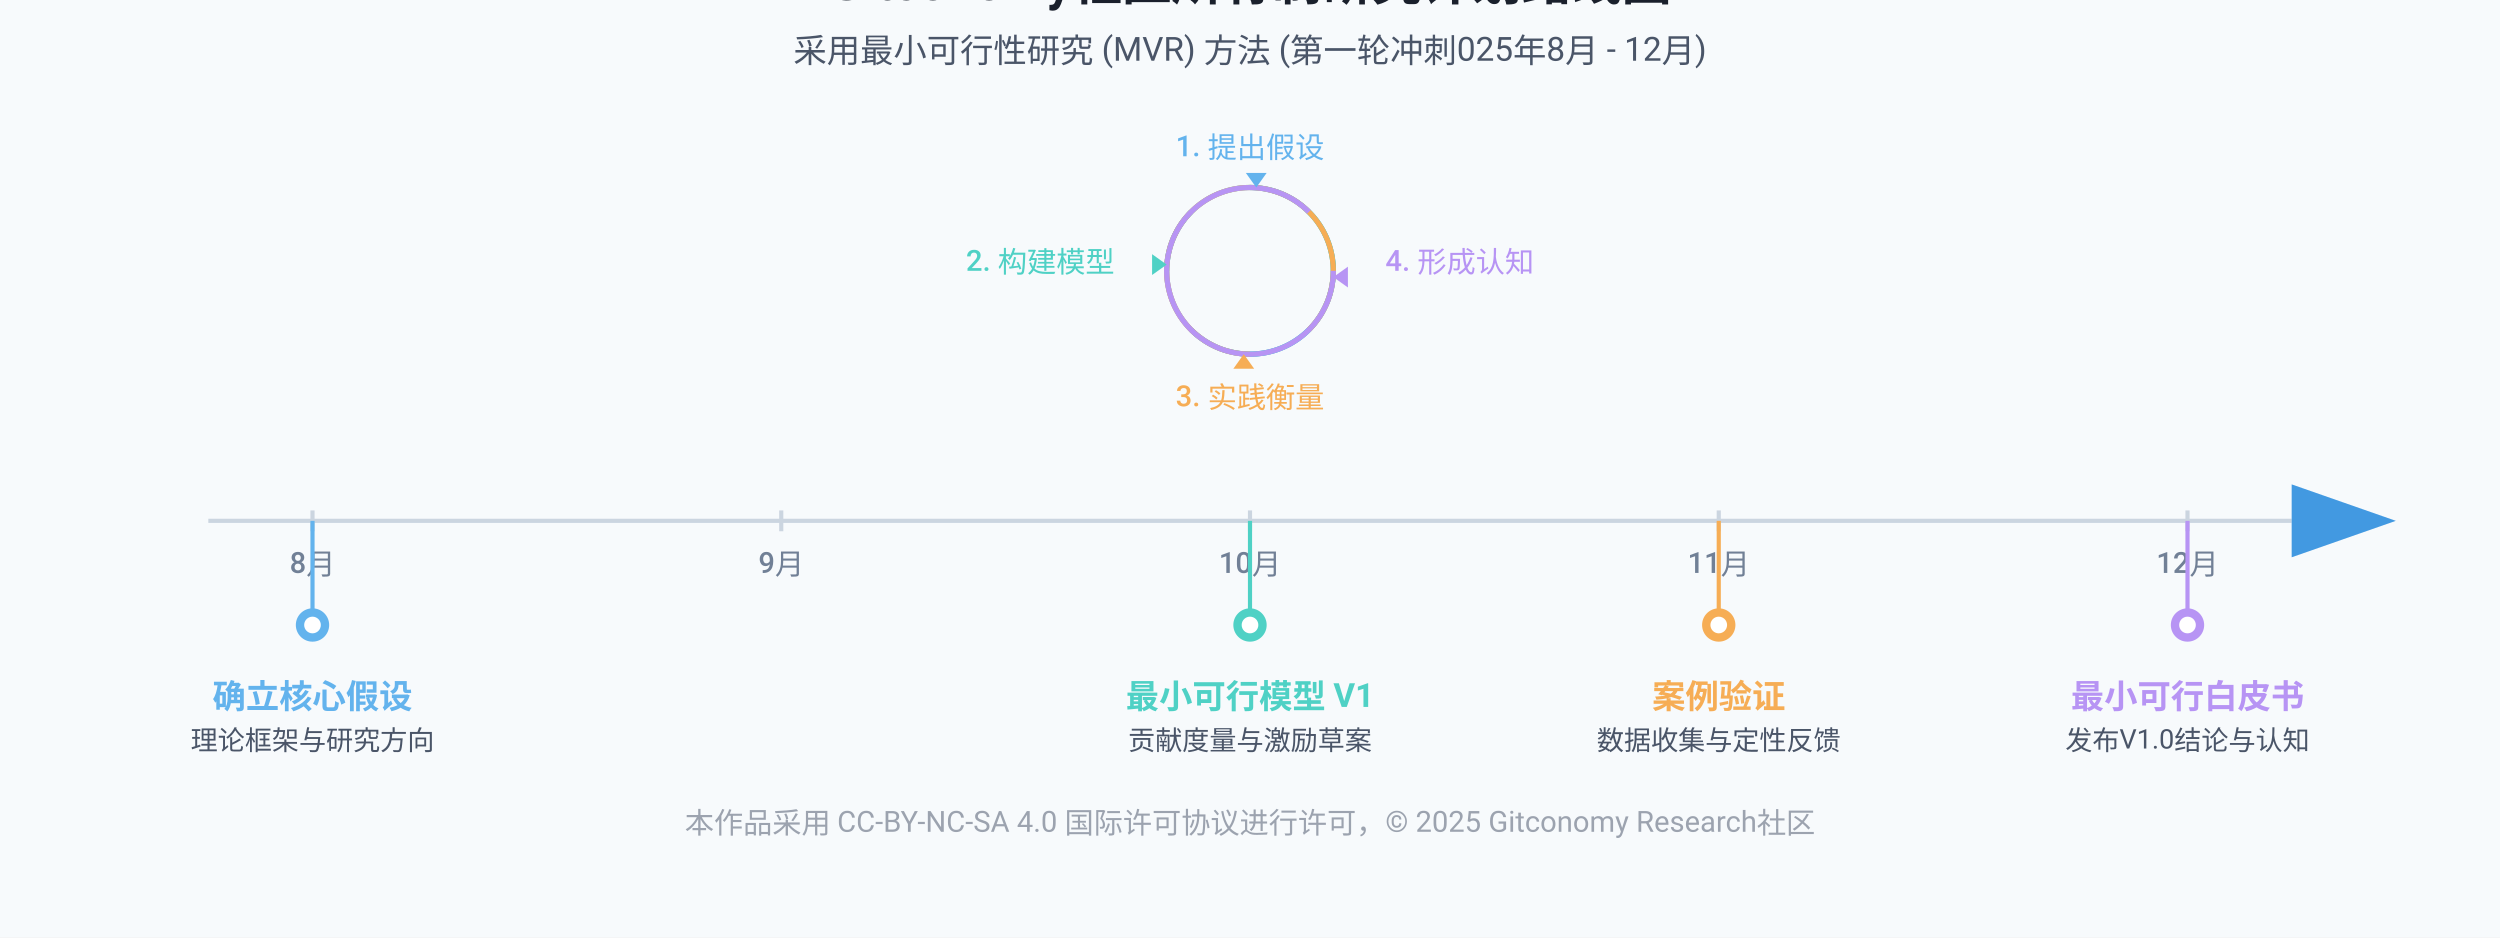
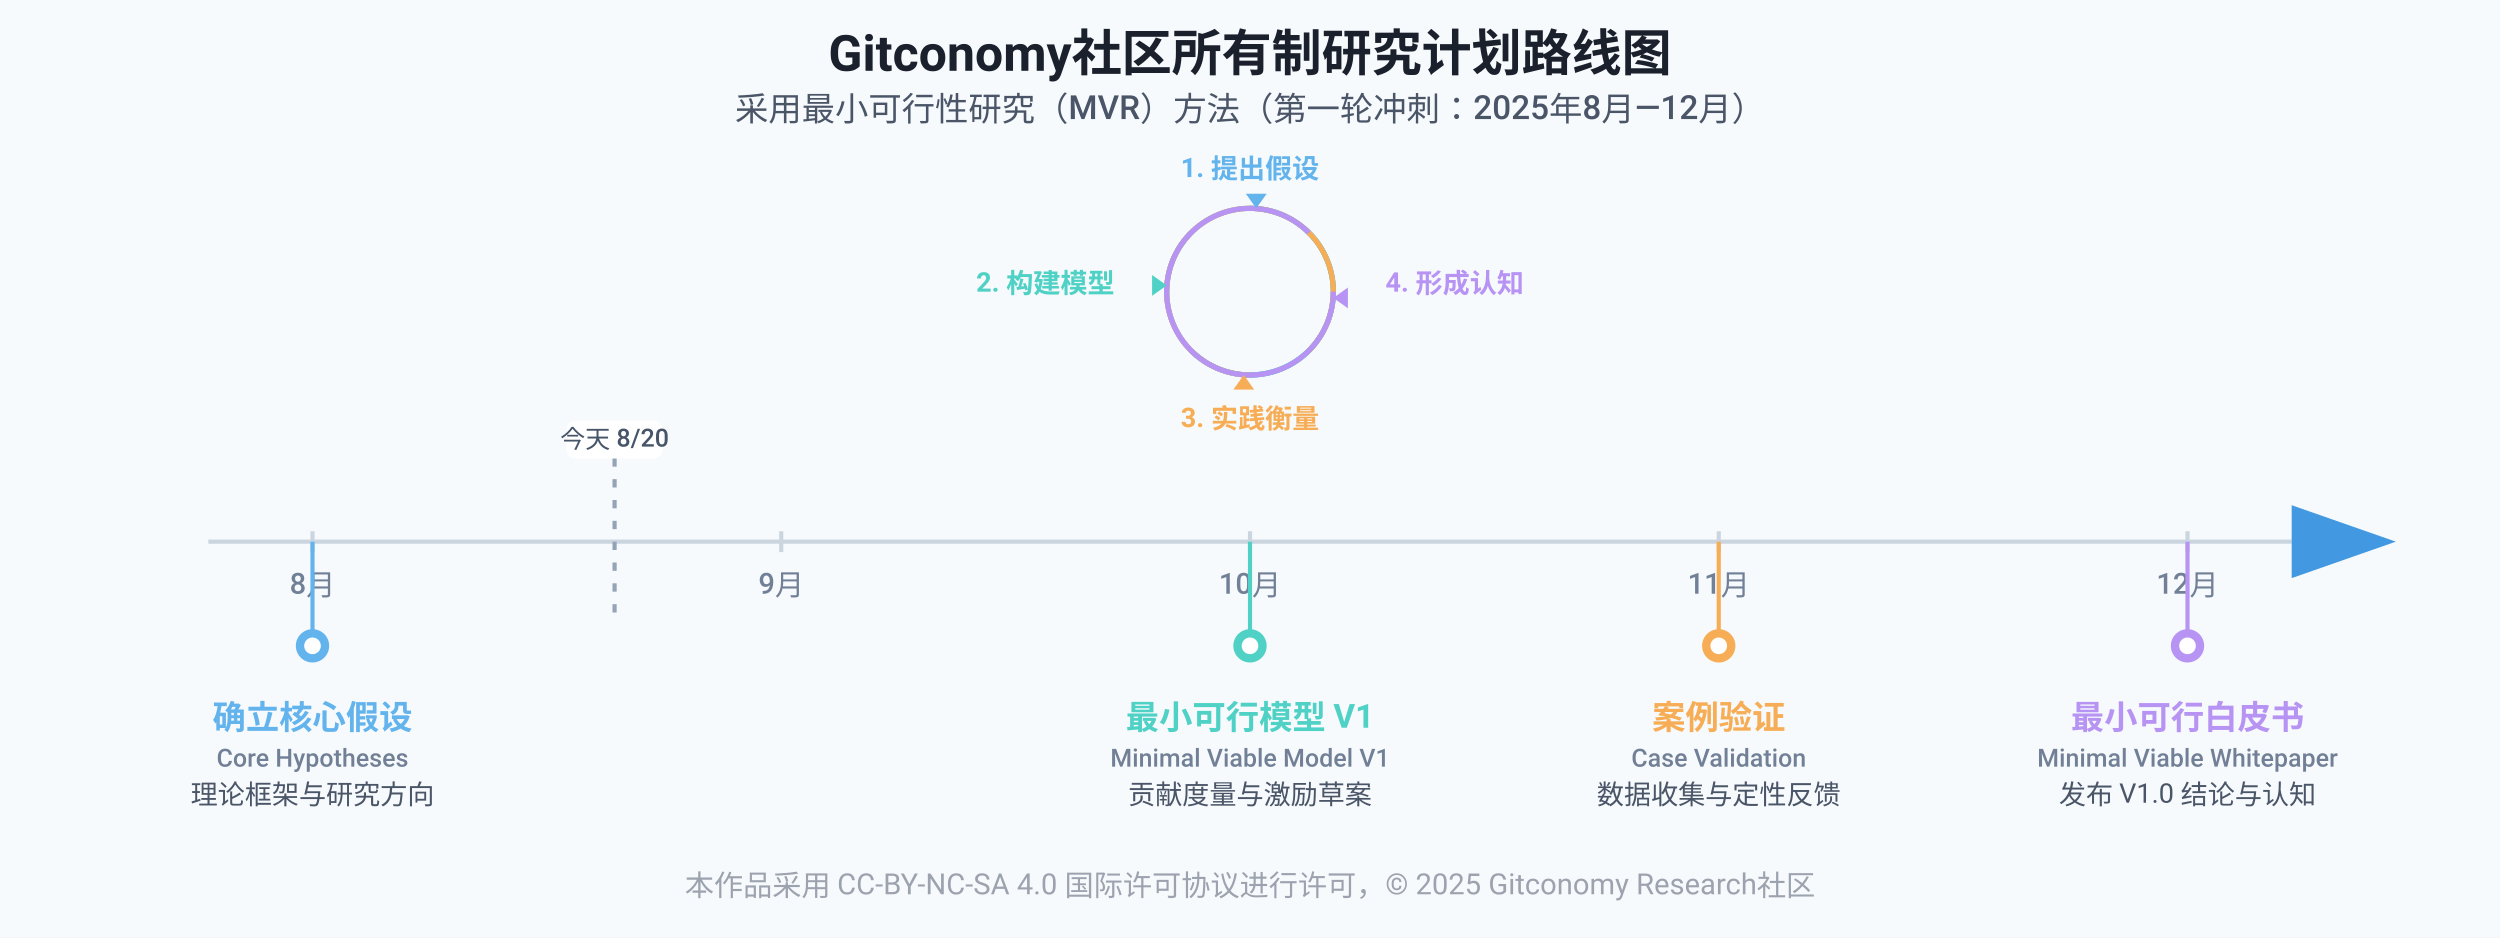
- <svg xmlns="http://www.w3.org/2000/svg" width="100%" height="100%" viewBox="0 0 1200 450" font-family="-apple-system, BlinkMacSystemFont, 'Segoe UI', Roboto, Helvetica, Arial, sans-serif, 'Apple Color Emoji', 'Segoe UI Emoji', 'Segoe UI Symbol'">
+ <svg xmlns="http://www.w3.org/2000/svg" width="100%" height="100%" viewBox="0 0 1200 450" role="img" aria-labelledby="title desc" font-family="-apple-system, BlinkMacSystemFont, 'Segoe UI', Roboto, Helvetica, Arial, sans-serif, 'Apple Color Emoji', 'Segoe UI Emoji', 'Segoe UI Symbol'">
  <defs>
    <style>
      .title { font-size: 24px; font-weight: 600; text-anchor: middle; fill: #1a202c; }
-       .subtitle { font-size: 16px; font-weight: 400; text-anchor: middle; fill: #4a5568; }
+       .subtitle { font-size: 16px; font-weight: 500; text-anchor: middle; fill: #4a5568; }
      .month-label { font-size: 14px; font-weight: 500; text-anchor: middle; fill: #718096; }
-       .milestone-title { font-size: 16px; font-weight: 600; text-anchor: middle; }
+       .milestone-title { font-size: 16px; font-weight: 700; text-anchor: middle; }
      .milestone-desc { font-size: 13px; font-weight: 400; text-anchor: middle; fill: #4a5568; }
-       .mvr-label { font-size: 14px; font-weight: 500; text-anchor: middle; }
+       .en { font-size: 12px; font-weight: 500; fill: #718096; text-anchor: middle; }

      .bg { fill: #f7fafc; }
      .timeline-stroke { stroke: #cbd5e0; stroke-width: 2; }
+       .today-stroke { stroke: #94a3b8; stroke-width: 2; stroke-dasharray: 4 6; }
      .progress-stroke { stroke: #4299e1; stroke-width: 5; }

      .m-hypothesis { fill: #63b3ed; } /* Blue */
      .m-build { fill: #4fd1c5; }     /* Teal */
      .m-measure { fill: #f6ad55; }   /* Orange */
-       .m-learn { fill: #b794f4; }      /* Purple */
+       .m-learn { fill: #b794f4; }     /* Purple */

-       @keyframes dash-animation {
-         to {
-           stroke-dashoffset: 0;
-         }
-       }
-       .progress-line {
-         stroke-dasharray: 1000;
-         stroke-dashoffset: 1000;
-         animation: dash-animation 2s ease-out forwards;
-       }
+       @keyframes dash-animation { to { stroke-dashoffset: 0; } }
+       .progress-line { stroke-dasharray: 1000; stroke-dashoffset: 1000; animation: dash-animation 2s ease-out forwards; }
    </style>
    <marker id="arrowhead" markerWidth="10" markerHeight="7" refX="0" refY="3.5" orient="auto">
      <polygon points="0 0, 10 3.5, 0 7" fill="#4299e1" />
    </marker>
  </defs>
  <rect x="0" y="0" width="1200" height="450" class="bg" />
-   <text x="600" y="0" class="title">Gitconomy社区所有制研究计划路线图</text>
-   <text x="600" y="30" class="subtitle">采用最小可行性研究 (MVR) 方法 (第一轮冲刺025年8月 - 12月)</text>
-   <g transform="translate(600, 130)">
+   <text x="600" y="34" class="title">Gitconomy社区所有制研究计划路线图</text>
+   <text x="600" y="58" class="subtitle">采用最小可行性研究（MVR）方法（第一轮冲刺：2025年8月—12月）</text>
+   <g transform="translate(600, 140)">
    <path d="M 0 -40 A 40 40 0 1 1 -28.28 -28.28" fill="none" stroke="#63b3ed" stroke-width="2.5" />
    <path d="M -40 0 A 40 40 0 1 1 -28.28 28.28" fill="none" stroke="#4fd1c5" stroke-width="2.5" />
    <path d="M 0 40 A 40 40 0 1 1 28.28 28.28" fill="none" stroke="#f6ad55" stroke-width="2.5" />
    <path d="M 40 0 A 40 40 0 1 1 28.28 -28.28" fill="none" stroke="#b794f4" stroke-width="2.5" />
    <g transform="translate(3, -40)">
      <polygon points="-5 -7, 5 -7, 0 0" fill="#63b3ed" />
    </g>
    <g transform="translate(-40, -3) rotate(-90)">
      <polygon points="-5 -7, 5 -7, 0 0" fill="#4fd1c5" />
    </g>
    <g transform="translate(-3, 40) rotate(-180)">
      <polygon points="-5 -7, 5 -7, 0 0" fill="#f6ad55" />
    </g>
    <g transform="translate(40, 3) rotate(90)">
      <polygon points="-5 -7, 5 -7, 0 0" fill="#b794f4" />
    </g>
-     <text x="0" y="-55" class="mvr-label" style="fill:#63b3ed;">1. 提出假设</text>
-     <text x="-65" y="0" class="mvr-label" style="fill:#4fd1c5; text-anchor:end;">2. 构建模型</text>
-     <text x="0" y="65" class="mvr-label" style="fill:#f6ad55;">3. 实践衡量</text>
-     <text x="65" y="0" class="mvr-label" style="fill:#b794f4; text-anchor:start;">4. 形成认知</text>
+     <text x="0" y="-55" class="milestone-desc" style="fill:#63b3ed;font-weight:600;">1. 提出假设</text>
+     <text x="-65" y="0" class="milestone-desc" style="fill:#4fd1c5;font-weight:600; text-anchor:end;">2. 构建模型</text>
+     <text x="0" y="65" class="milestone-desc" style="fill:#f6ad55;font-weight:600;">3. 实践衡量</text>
+     <text x="65" y="0" class="milestone-desc" style="fill:#b794f4;font-weight:600; text-anchor:start;">4. 形成认知</text>
  </g>
-   <line x1="100" y1="250" x2="1100" y2="250" class="timeline-stroke" />
-   <line x1="100" y1="250" x2="1100" y2="250" class="progress-stroke progress-line" marker-end="url(#arrowhead)" />
+   <line x1="100" y1="260" x2="1100" y2="260" class="timeline-stroke" />
+   <line x1="100" y1="260" x2="1100" y2="260" class="progress-stroke progress-line" marker-end="url(#arrowhead)" />
+   <g>
+     <line x1="295" y1="220" x2="295" y2="300" class="today-stroke" />
+     <rect x="272" y="202" width="46" height="18" rx="4" fill="#fff" />
+     <text x="295" y="215" class="month-label" style="font-size:12px;fill:#475569;">今天 8/20</text>
+   </g>
  <g class="month-label">
-     <text x="150" y="275">8月</text>
-     <line x1="150" y1="245" x2="150" y2="255" class="timeline-stroke" />
-     <text x="375" y="275">9月</text>
-     <line x1="375" y1="245" x2="375" y2="255" class="timeline-stroke" />
-     <text x="600" y="275">10月</text>
-     <line x1="600" y1="245" x2="600" y2="255" class="timeline-stroke" />
-     <text x="825" y="275">11月</text>
-     <line x1="825" y1="245" x2="825" y2="255" class="timeline-stroke" />
-     <text x="1050" y="275">12月</text>
-     <line x1="1050" y1="245" x2="1050" y2="255" class="timeline-stroke" />
+     <text x="150" y="285">8月</text>
+     <line x1="150" y1="255" x2="150" y2="265" class="timeline-stroke" />
+     <text x="375" y="285">9月</text>
+     <line x1="375" y1="255" x2="375" y2="265" class="timeline-stroke" />
+     <text x="600" y="285">10月</text>
+     <line x1="600" y1="255" x2="600" y2="265" class="timeline-stroke" />
+     <text x="825" y="285">11月</text>
+     <line x1="825" y1="255" x2="825" y2="265" class="timeline-stroke" />
+     <text x="1050" y="285">12月</text>
+     <line x1="1050" y1="255" x2="1050" y2="265" class="timeline-stroke" />
  </g>
-   <g transform="translate(150, 250)">
+   <g transform="translate(150, 260)">
    <line x1="0" y1="0" x2="0" y2="50" stroke="#63b3ed" stroke-width="2" />
    <circle cx="0" cy="50" r="8" class="m-hypothesis" />
    <circle cx="0" cy="50" r="4" fill="white" />
    <text x="0" y="90" class="milestone-title" style="fill:#63b3ed;">确立核心假设</text>
-     <text x="0" y="110" class="milestone-desc">理论框架与研究方向</text>
+     <text x="0" y="108" class="en">Core Hypotheses</text>
+     <text x="0" y="126" class="milestone-desc">理论框架与研究方向</text>
  </g>
-   <g transform="translate(600, 250)">
+   <g transform="translate(600, 260)">
    <line x1="0" y1="0" x2="0" y2="50" stroke="#4fd1c5" stroke-width="2" />
    <circle cx="0" cy="50" r="8" class="m-build" />
    <circle cx="0" cy="50" r="4" fill="white" />
    <text x="0" y="90" class="milestone-title" style="fill:#4fd1c5;">最小可行模型 V1</text>
-     <text x="0" y="110" class="milestone-desc">贡献度量与激励草案</text>
+     <text x="0" y="108" class="en">Minimal Viable Model V1</text>
+     <text x="0" y="126" class="milestone-desc">贡献度量与激励草案</text>
  </g>
-   <g transform="translate(825, 250)">
+   <g transform="translate(825, 260)">
    <line x1="0" y1="0" x2="0" y2="50" stroke="#f6ad55" stroke-width="2" />
    <circle cx="0" cy="50" r="8" class="m-measure" />
    <circle cx="0" cy="50" r="4" fill="white" />
    <text x="0" y="90" class="milestone-title" style="fill:#f6ad55;">案例验证</text>
-     <text x="0" y="110" class="milestone-desc">数据收集与定性反馈</text>
+     <text x="0" y="108" class="en">Case Validation</text>
+     <text x="0" y="126" class="milestone-desc">数据收集与定性反馈</text>
  </g>
-   <g transform="translate(1050, 250)">
+   <g transform="translate(1050, 260)">
    <line x1="0" y1="0" x2="0" y2="50" stroke="#b794f4" stroke-width="2" />
    <circle cx="0" cy="50" r="8" class="m-learn" />
    <circle cx="0" cy="50" r="4" fill="white" />
    <text x="0" y="90" class="milestone-title" style="fill:#b794f4;">最小可行白皮书</text>
-     <text x="0" y="110" class="milestone-desc">发布V1.0结论与认知</text>
+     <text x="0" y="108" class="en">Minimal Viable Whitepaper</text>
+     <text x="0" y="126" class="milestone-desc">发布 V1.0 结论与认知</text>
  </g>
-   <text x="50%" y="400" text-anchor="middle" font-size="14" fill="#9ca3af">
+   <text x="50%" y="430" text-anchor="middle" font-size="14" fill="#9ca3af">
    本作品采用 CC-BY-NC-SA 4.0 国际许可协议进行许可，© 2025 Gitconomy Research社区
  </text>
</svg>
